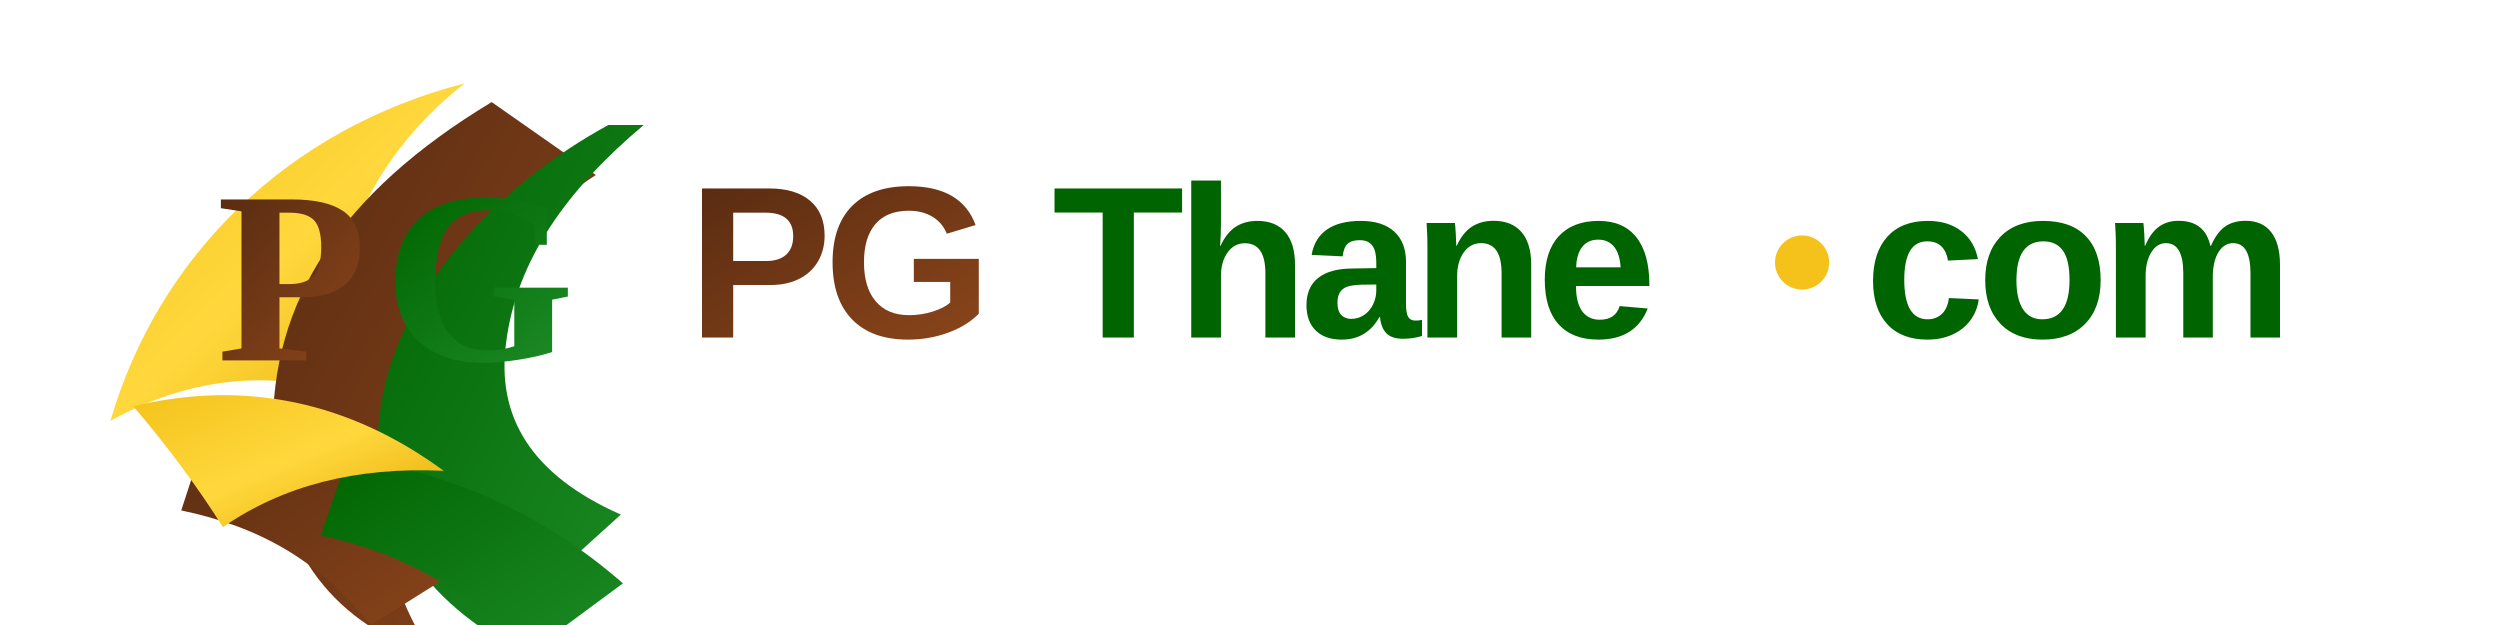
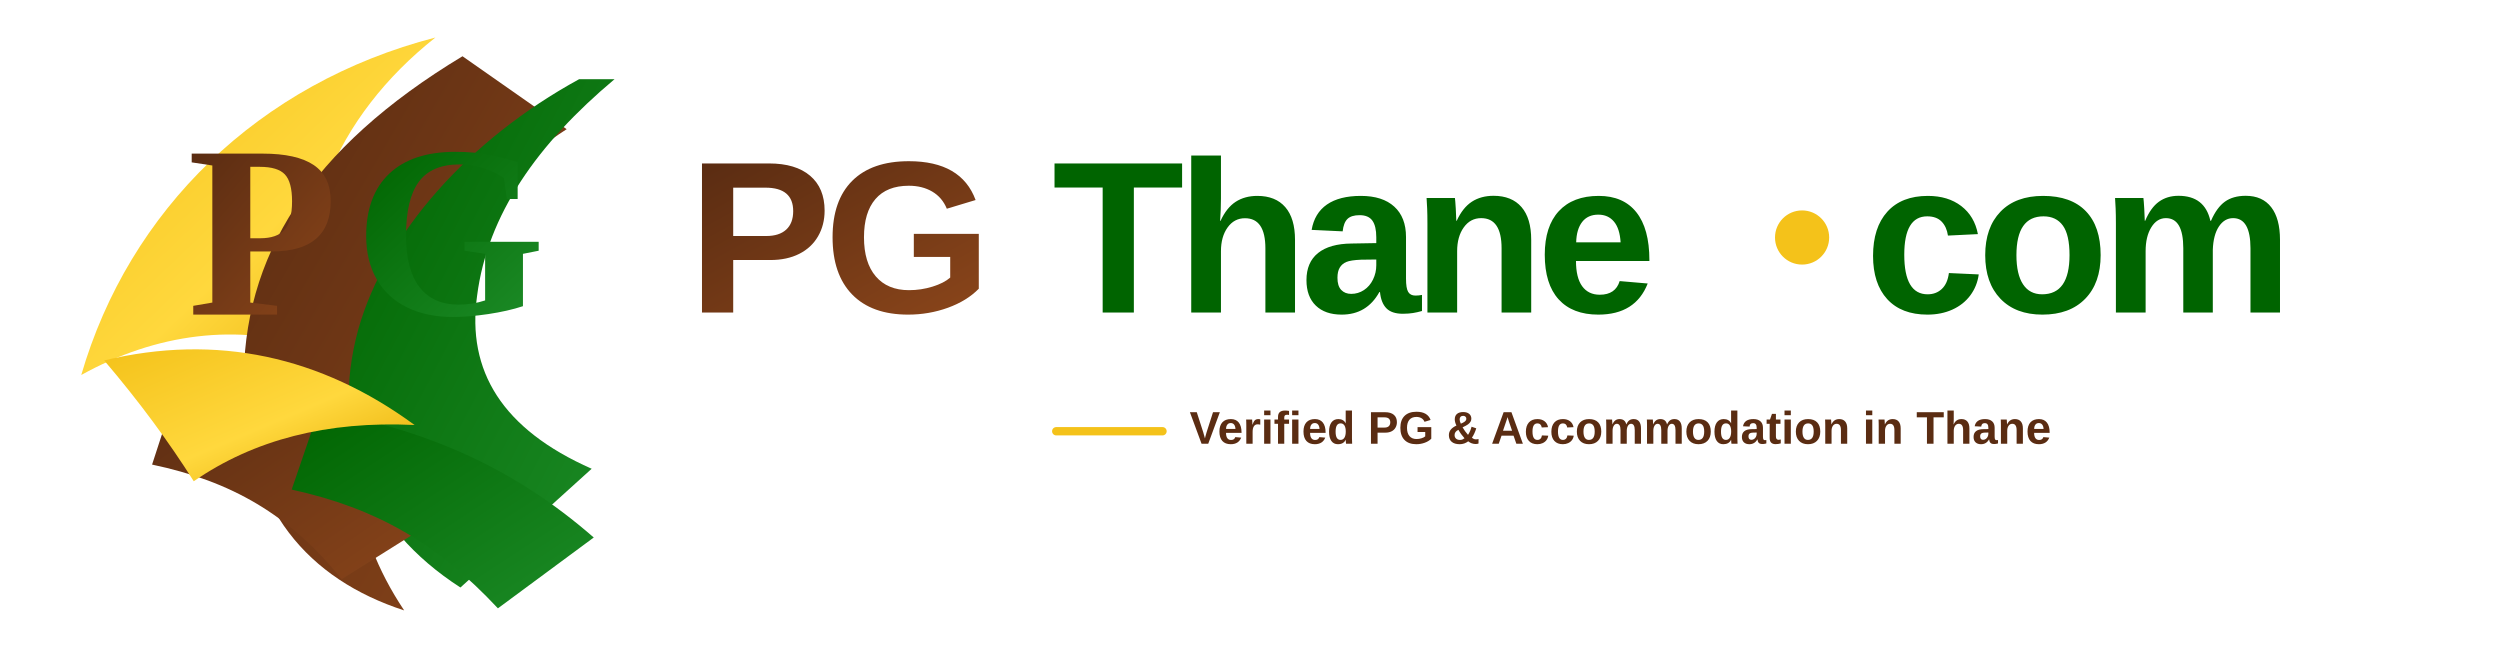
- <svg xmlns="http://www.w3.org/2000/svg" viewBox="0 0 1200 300" role="img" aria-labelledby="t d">
+ <svg xmlns="http://www.w3.org/2000/svg" viewBox="0 0 1200 316" role="img" aria-labelledby="t d">
  <defs>
    <linearGradient id="g" x1="0" y1="0" x2="1" y2="1">
      <stop offset="0" stop-color="#F4C21A" />
-       <stop offset=".5" stop-color="#FFD83D" />
+       <stop offset=".55" stop-color="#FFD83D" />
      <stop offset="1" stop-color="#E5A900" />
    </linearGradient>
    <linearGradient id="gr" x1="0" y1="0" x2="1" y2="1">
      <stop offset="0" stop-color="#006400" />
      <stop offset="1" stop-color="#1C8B27" />
    </linearGradient>
    <linearGradient id="br" x1="0" y1="0" x2="1" y2="1">
      <stop offset="0" stop-color="#5A2C12" />
      <stop offset="1" stop-color="#8A451A" />
    </linearGradient>
  </defs>
-   <g transform="translate(18 18)">
-     <path d="M205 22C120 44 58 105 35 184c36-20 75-25 112-13-13-57 10-111 58-149Z" fill="url(#g)" />
-     <path d="M218 31C145 75 112 127 113 190c1 58 31 92 77 107-26-39-30-79-13-120 20-47 48-83 91-111Z" fill="url(#br)" />
-     <path d="M274 42C221 71 181 116 168 162c-14 51 4 95 49 124l63-57c-43-19-60-47-55-83 5-39 29-73 66-104Z" fill="url(#gr)" />
-     <path d="M83 184c47 6 91 28 128 66l-51 32c-25-31-53-47-91-55Z" fill="url(#br)" />
-     <path d="M149 201c51 9 93 27 132 61l-46 34c-29-31-58-48-99-57Z" fill="url(#gr)" />
-     <path d="M46 177c54-13 104-2 149 31-42-2-77 7-106 27-12-19-26-38-43-58Z" fill="url(#g)" />
-     <text x="86" y="155" font-family="Georgia,Times New Roman,serif" font-size="118" font-weight="700" fill="url(#br)">P</text>
-     <text x="166" y="155" font-family="Georgia,Times New Roman,serif" font-size="118" font-weight="700" fill="url(#gr)">G</text>
+   <g transform="translate(4 8)">
+     <path d="M205 10C120 32 58 93 35 172c36-20 75-25 112-13-13-57 10-111 58-149Z" fill="url(#g)" />
+     <path d="M218 19C145 63 112 115 113 178c1 58 31 92 77 107-26-39-30-79-13-120 20-47 48-83 91-111Z" fill="url(#br)" />
+     <path d="M274 30C221 59 181 104 168 150c-14 51 4 95 49 124l63-57c-43-19-60-47-55-83 5-39 29-73 66-104Z" fill="url(#gr)" />
+     <path d="M83 172c47 6 91 28 128 66l-51 32c-25-31-53-47-91-55Z" fill="url(#br)" />
+     <path d="M149 189c51 9 93 27 132 61l-46 34c-29-31-58-48-99-57Z" fill="url(#gr)" />
+     <path d="M46 165c54-13 104-2 149 31-42-2-77 7-106 27-12-19-26-38-43-58Z" fill="url(#g)" />
+     <text x="86" y="143" font-family="Georgia,Times New Roman,serif" font-size="118" font-weight="700" fill="url(#br)">P</text>
+     <text x="166" y="143" font-family="Georgia,Times New Roman,serif" font-size="118" font-weight="700" fill="url(#gr)">G</text>
  </g>
-   <text x="330" y="162" font-family="Arial,Helvetica,sans-serif" font-size="104" font-weight="800" letter-spacing="-4" fill="url(#br)">PG</text>
-   <text x="505" y="162" font-family="Arial,Helvetica,sans-serif" font-size="104" font-weight="800" letter-spacing="-4" fill="#006400">Thane</text>
-   <circle cx="865" cy="126" r="13" fill="#F4C21A" />
-   <text x="895" y="162" font-family="Arial,Helvetica,sans-serif" font-size="104" font-weight="800" letter-spacing="-4" fill="#006400">com</text>
+   <text x="330" y="150" font-family="Arial,Helvetica,sans-serif" font-size="104" font-weight="800" letter-spacing="-4" fill="url(#br)">PG</text>
+   <text x="505" y="150" font-family="Arial,Helvetica,sans-serif" font-size="104" font-weight="800" letter-spacing="-4" fill="#006400">Thane</text>
+   <circle cx="865" cy="114" r="13" fill="#F4C21A" />
+   <text x="895" y="150" font-family="Arial,Helvetica,sans-serif" font-size="104" font-weight="800" letter-spacing="-4" fill="#006400">com</text>
+   <g transform="translate(505 188)">
+     <rect x="0" y="17" width="55" height="4" rx="2" fill="#F4C21A" />
+     <text x="66" y="25" font-family="Arial,Helvetica,sans-serif" font-size="22" font-weight="700" fill="#5A2C12">Verified PG &amp; Accommodation in Thane</text>
+     <rect x="820" y="17" width="55" height="4" rx="2" fill="#F4C21A" />
+   </g>
</svg>
